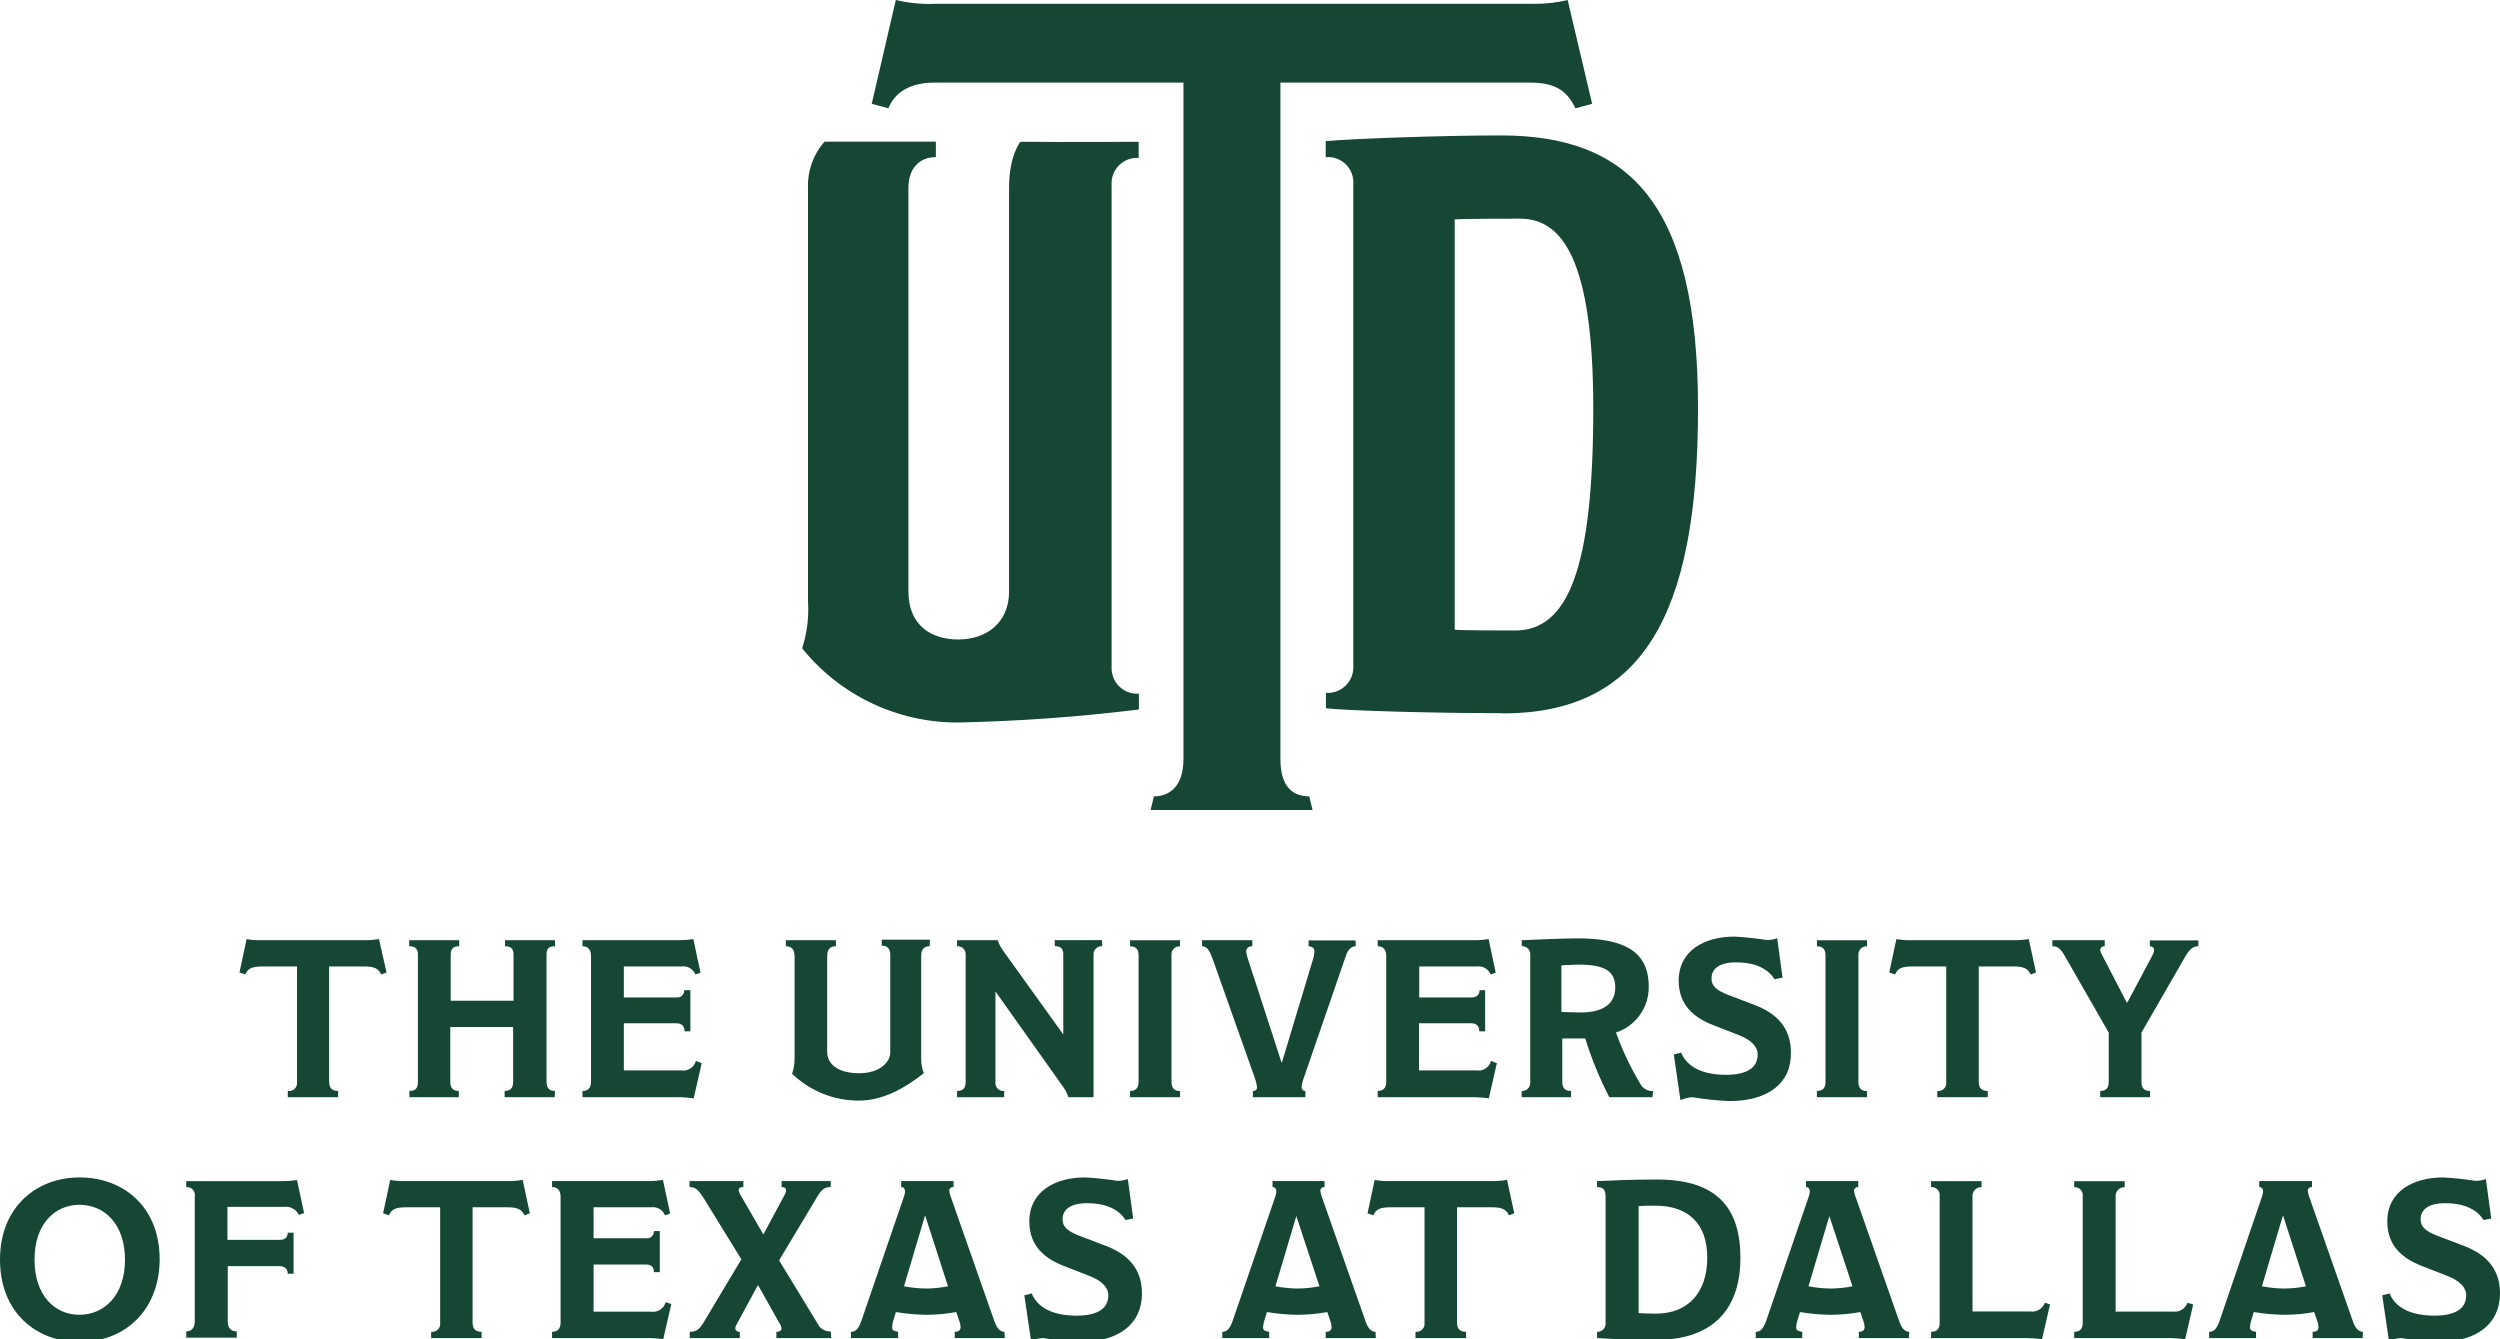
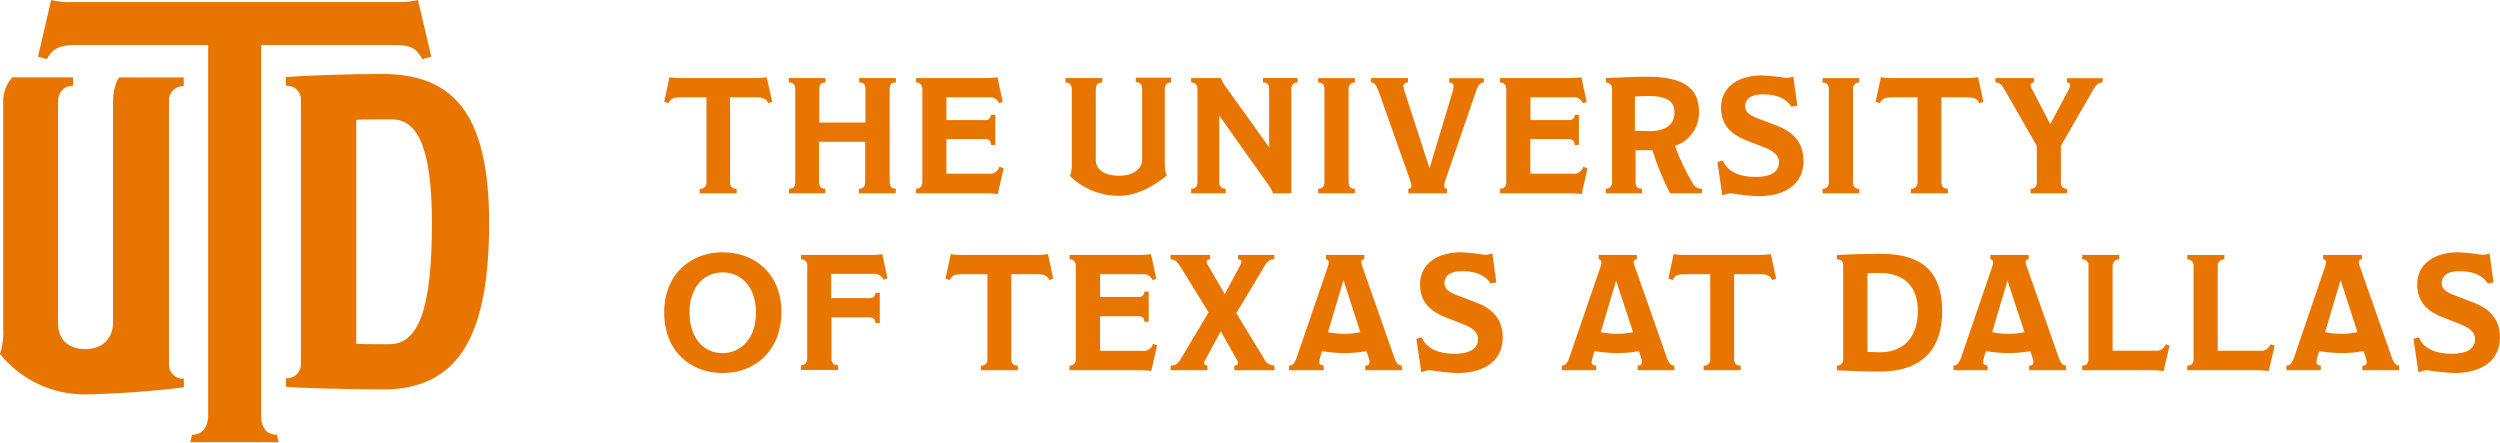
- <svg xmlns="http://www.w3.org/2000/svg" fill="#154734" viewBox="0 0 311.42 166.68">
-   <g>
+ <svg xmlns="http://www.w3.org/2000/svg" viewBox="0 0 570.42 100.9" fill="#e87500">
+   <g transform="translate(-99.92 0)">
+     <path d="m198.33 12.93-2.08.56c-1-2.07-2.36-3.2-5.66-3.2h-31.09v84.29c0 3.4 1.51 4.62 3.59 4.62l.41 1.7h-20.17l.41-1.7c2 0 3.68-1.32 3.68-4.62v-84.29h-31c-3.21 0-5 1.32-5.76 3.2l-2.07-.56 3-12.93a17.55 17.55 0 0 0 5 .47h74.54a16.57 16.57 0 0 0 4.15-.47zm-11.16 75.91c-8.6 0-19.33-.31-22-.61v-1.92a3.2 3.2 0 0 0 3.41-3 2.26 2.26 0 0 0 0-.26v-60.15a3.15 3.15 0 0 0 -3.44-3.32v-2c3.31-.3 14.35-.71 21.82-.71 16 0 24.56 8.48 24.56 34 0 26.15-7.15 38-24.36 38zm2.18-61.6c-1.45 0-7.52 0-8.14.1v51.1c.62.1 6.79.1 7.52.1 6.63 0 9.74-7.78 9.74-27.67 0-18.68-3.94-23.63-9.12-23.63zm-47.51-7.58v-2s-8.18.06-14.72 0c0 0-1.42 1.65-1.42 5.71v50.29c0 4-2.91 6-6.33 6-3.21 0-6.21-1.62-6.21-6v-50.26c0-2.52 1.45-3.83 3.42-3.83v-1.92h-13.87a8.21 8.21 0 0 0 -2.06 5.75v51.5a15.73 15.73 0 0 1 -.73 5.86 24.83 24.83 0 0 0 19.48 9.24 222.27 222.27 0 0 0 22.47-1.62v-1.97a3.19 3.19 0 0 1 -3.4-3 2.18 2.18 0 0 1 0-.25v-60.16a3.17 3.17 0 0 1 3-3.33 2.41 2.41 0 0 1 .38 0z" />
+   </g>
+   <g transform="translate(111.4295 -139.7161) scale(1.345)">
    <path d="m48.15 121.14-.67.25c-.31-.72-.84-1-2.1-1h-4.38v14.37c0 .86.45 1.14 1.12 1.14v.78h-6.27v-.78a1 1 0 0 0 1.15-.9 1.31 1.31 0 0 0 0-.28v-14.33h-4.29c-1.34 0-1.82.25-2.16 1l-.72-.25.89-4.16a8.6 8.6 0 0 0 1.68.14h13.31a10.87 10.87 0 0 0 1.5-.14z" />
    <path d="m69.09 136.68h-6.23v-.78c.67 0 1.06-.33 1.06-1.12v-6.85h-7.83v6.85c0 .76.37 1.12 1.06 1.12v.78h-6.15v-.78c.75 0 1.06-.33 1.06-1.12v-15.85c0-.78-.39-1.06-1.09-1.06v-.75h6.23v.75c-.67 0-1.06.25-1.06 1.06v5.73h7.83v-5.73c0-.81-.39-1.06-1.06-1.06v-.75h6.23v.75c-.73 0-1.06.25-1.06 1.06v15.85c0 .79.39 1.12 1.06 1.12z" />
    <path d="m87.41 132.44-1 4.38a12.19 12.19 0 0 0 -1.59-.14h-12.26v-.78c.7 0 1.06-.39 1.06-1.14v-15.71c0-.76-.39-1.18-1.06-1.18v-.75h12.3a10.87 10.87 0 0 0 1.51-.14l.89 4.19-.64.22a1.59 1.59 0 0 0 -1.7-1h-7.21v3.86h6.52a.87.87 0 0 0 1-.9h.77v5.12h-.73c0-.59-.28-1-1-1h-6.56v5.87h7.13a1.65 1.65 0 0 0 1.85-1.18z" />
    <path d="m115.81 117.87c-.64 0-1.06.34-1.06 1.15v12.77a4.73 4.73 0 0 0 .33 1.9c-2.57 2-5.2 3.41-8.13 3.41a11.9 11.9 0 0 1 -8.28-3.35 5.57 5.57 0 0 0 .31-1.9v-12.69c0-.92-.39-1.29-1.09-1.29v-.75h6.24v.75c-.7 0-1.09.34-1.09 1.29v11.84c0 1.6 1.39 2.69 4 2.69 2.44 0 3.86-1.29 3.86-2.63v-12.06c0-.86-.39-1.2-1.06-1.2v-.75h6z" />
    <path d="m137.31 117.87a1 1 0 0 0 -1.09.91v17.9h-3.13a4.64 4.64 0 0 0 -.67-1.31l-8.36-11.79h-.06v11.2a1 1 0 0 0 .87 1.12h.22v.78h-5.87v-.78c.7 0 1.07-.31 1.07-1.12v-15.85a1 1 0 0 0 -.94-1.06h-.13v-.75h5.06a4.9 4.9 0 0 0 .7 1.34l7.47 10.4v-10c0-.59-.25-1-1.06-1v-.75h5.87z" />
    <path d="m147 136.68h-6.23v-.78c.64 0 1.06-.31 1.06-1.12v-15.78c0-.81-.39-1.12-1.06-1.12v-.75h6.23v.75a1 1 0 0 0 -1.07.93 1.21 1.21 0 0 0 0 .19v15.79c0 .79.39 1.12 1.06 1.12z" />
    <path d="m168.88 117.87c-.54 0-1 .42-1.26 1.29l-5.2 15.09a3.8 3.8 0 0 0 -.28 1.15.45.45 0 0 0 .4.5h.07v.78h-6.54v-.78a.45.45 0 0 0 .52-.38.28.28 0 0 0 0-.09 6.78 6.78 0 0 0 -.44-1.6l-5.09-14.37c-.36-1-.7-1.59-1.32-1.59v-.75h6.26v.75c-.48 0-.76.28-.76.62a3.39 3.39 0 0 0 .17.84l4.22 13h.06l3.86-12.8a4.21 4.21 0 0 0 .19-1c0-.36-.19-.64-.73-.64v-.75h5.85z" />
    <path d="m186.46 132.44-1 4.38a12.19 12.19 0 0 0 -1.6-.14h-12.24v-.78c.7 0 1.06-.39 1.06-1.14v-15.71c0-.76-.39-1.18-1.06-1.18v-.75h12.3a10.87 10.87 0 0 0 1.51-.14l.89 4.19-.64.22a1.6 1.6 0 0 0 -1.71-1h-7.18v3.86h6.51c.73 0 1-.42 1-.9h.7v5.12h-.73c0-.59-.28-1-1-1h-6.51v5.87h7.13a1.62 1.62 0 0 0 1.84-1.18z" />
    <path d="m205.84 136.68h-5.37a45.21 45.21 0 0 1 -3-7.32h-2.86v5.42c0 .81.39 1.12 1.09 1.12v.78h-6.15v-.78a1 1 0 0 0 1.07-.93 1.21 1.21 0 0 0 0-.19v-15.85a1 1 0 0 0 -.94-1.06h-.12v-.75c2-.09 5.45-.23 6.93-.23 5.62 0 8.89 1.49 8.89 6a5.93 5.93 0 0 1 -4.08 5.73 36.21 36.21 0 0 0 3.13 6.56 1.7 1.7 0 0 0 1.51.73zm-9.13-16.52c-.65 0-1.49.06-2.21.09v5.81c.58 0 1.73.06 2.43.06 3 0 4.28-1.26 4.28-3.11s-1.05-2.85-4.5-2.85z" />
    <path d="m215.4 137.16a38.73 38.73 0 0 1 -4.56-.48 4 4 0 0 0 -1.51.37l-.83-5.7.92-.23c.5 1.26 1.9 2.74 5.53 2.77 3.11 0 4-1.18 4-2.54 0-1-.84-1.82-2.35-2.41l-3.16-1.23c-2.37-.92-4.33-2.46-4.33-5.56 0-3.77 3.27-5.48 6.93-5.48a38.18 38.18 0 0 1 4 .42 3.4 3.4 0 0 0 1.34-.22l.67 4.92-1 .19c-.72-1.14-2.15-2.1-4.78-2.1-2.46 0-3.07 1.07-3.07 2s.58 1.48 2.12 2.07l3.36 1.28c2.37.93 4.41 2.58 4.41 5.87.08 3.8-2.8 6.06-7.69 6.06z" />
    <path d="m232.57 136.68h-6.24v-.78c.65 0 1.07-.31 1.07-1.12v-15.78c0-.81-.4-1.12-1.07-1.12v-.75h6.24v.75a1 1 0 0 0 -1.07.93 1.21 1.21 0 0 0 0 .19v15.79c0 .79.39 1.12 1.06 1.12z" />
    <path d="m253.62 121.14-.67.25c-.31-.72-.84-1-2.1-1h-4.36v14.37c0 .86.45 1.14 1.12 1.14v.78h-6.29v-.78a1 1 0 0 0 1.12-.86 1.31 1.31 0 0 0 0-.28v-14.37h-4.22c-1.35 0-1.82.25-2.16 1l-.72-.25.89-4.16a8.6 8.6 0 0 0 1.68.14h13.3a10.87 10.87 0 0 0 1.51-.14z" />
    <path d="m273.83 117.87c-.64 0-1.09.37-1.62 1.29l-5.45 9.47v6.15c0 .81.39 1.12 1.06 1.12v.78h-6.2v-.78c.7 0 1.06-.33 1.06-1.12v-6.15l-5.4-9.42c-.55-1-.92-1.34-1.62-1.34v-.75h6.52v.75a.51.51 0 0 0 -.56.44v.07a1.44 1.44 0 0 0 .19.5l3.11 6h.08l3.08-5.79a1.91 1.91 0 0 0 .25-.69c0-.26-.09-.51-.53-.51v-.75h6.06z" />
+   </g>
+   <g transform="translate(151.55 -139.7161) scale(1.345)">
    <path d="m9.89 167.16c-5.37 0-9.89-3.66-9.89-10.26s4.61-10.23 9.89-10.23c5.45 0 10 3.61 10 10.23-.05 6.32-4.3 10.26-10 10.26zm0-17.08c-3 0-5.59 2.32-5.59 6.82s2.54 6.88 5.59 6.88 5.68-2.38 5.68-6.85-2.57-6.85-5.68-6.85z" />
    <path d="m37.88 151.11-.65.23a1.81 1.81 0 0 0 -1.9-1h-7v4.11h6.51c.76 0 1-.42 1-.9h.73v5.12h-.73c0-.53-.28-.95-1.06-.95h-6.41v6.87c0 .9.45 1.26 1.12 1.26v.78h-6.29v-.78c.64 0 1.06-.42 1.06-1.26v-15.54a1 1 0 0 0 -.8-1.17 1.13 1.13 0 0 0 -.26 0v-.75h12a12.29 12.29 0 0 0 1.8-.13z" />
    <path d="m66 151.14-.67.25c-.31-.72-.84-1-2.1-1h-4.36v14.37c0 .86.45 1.14 1.12 1.14v.78h-6.28v-.78a1 1 0 0 0 1.12-.86 1.31 1.31 0 0 0 0-.28v-14.37h-4.23c-1.34 0-1.82.25-2.15 1l-.73-.25.89-4.16a8.6 8.6 0 0 0 1.68.14h13.31a10.87 10.87 0 0 0 1.51-.14z" />
    <path d="m83.62 162.44-1 4.38a12.19 12.19 0 0 0 -1.59-.14h-12.26v-.78c.7 0 1.06-.39 1.06-1.14v-15.71c0-.76-.39-1.18-1.06-1.18v-.75h12.3a10.87 10.87 0 0 0 1.51-.14l.9 4.19-.65.22a1.59 1.59 0 0 0 -1.7-1h-7.19v3.86h6.52a.87.87 0 0 0 1-.9h.73v5.12h-.73c0-.59-.28-.95-1-.95h-6.52v5.87h7.13a1.63 1.63 0 0 0 1.85-1.18z" />
    <path d="m103.55 166.68h-6.84v-.78c.47 0 .64-.19.64-.45a1.17 1.17 0 0 0 -.25-.61l-2.65-4.72h-.06l-2.57 4.75a1.31 1.31 0 0 0 -.23.56c0 .25.14.47.56.47v.78h-6.23v-.78c.73 0 1.17-.22 1.73-1.17l4.7-7.86-4.7-7.63c-.64-1-1-1.37-1.76-1.37v-.75h6.71v.75c-.45 0-.59.17-.59.42a2.2 2.2 0 0 0 .31.7l2.77 4.78 2.63-4.89a1.72 1.72 0 0 0 .2-.59c0-.25-.17-.42-.56-.42v-.75h6.12v.75c-.73 0-1.12.25-1.73 1.29l-4.7 7.84 4.75 7.8a1.75 1.75 0 0 0 1.68 1.06z" />
    <path d="m125.16 166.68h-6.23v-.78c.56 0 .73-.25.73-.61a2.09 2.09 0 0 0 -.15-.7l-.39-1.15a20.73 20.73 0 0 1 -3.77.34 24.78 24.78 0 0 1 -3.75-.34l-.39 1.29a4.48 4.48 0 0 0 -.08.64c0 .31.2.45.75.53v.78h-5.88v-.78c.48 0 .9-.22 1.29-1.34l5.25-15.32a3 3 0 0 0 .2-.78c0-.31-.11-.59-.48-.59v-.75h6.52v.75a.46.46 0 0 0 -.53.38v.1a3.58 3.58 0 0 0 .25.92l5.39 15.37c.34.93.76 1.26 1.23 1.26zm-9.89-15.2h-.06l-2.6 8.75a15.45 15.45 0 0 0 2.8.28 14.17 14.17 0 0 0 2.68-.28z" />
    <path d="m134.5 167.16a38.79 38.79 0 0 1 -4.55-.48 3.77 3.77 0 0 0 -1.51.37l-.84-5.7.92-.23c.5 1.26 1.9 2.74 5.54 2.77 3.1 0 4-1.18 4-2.54 0-1-.84-1.82-2.35-2.41l-3.16-1.23c-2.37-.92-4.33-2.46-4.33-5.56 0-3.77 3.27-5.48 6.93-5.48a38.18 38.18 0 0 1 4 .42 3.4 3.4 0 0 0 1.34-.22l.67 4.92-.95.19c-.73-1.14-2.15-2.1-4.78-2.1-2.46 0-3.07 1.07-3.07 2s.58 1.48 2.12 2.07l3.36 1.28c2.37.93 4.41 2.58 4.41 5.87.02 3.8-2.86 6.06-7.75 6.06z" />
    <path d="m171.38 166.68h-6.24v-.78c.56 0 .73-.25.73-.61a2.35 2.35 0 0 0 -.14-.7l-.39-1.15a20.73 20.73 0 0 1 -3.77.34 24.78 24.78 0 0 1 -3.75-.34l-.39 1.29a3.4 3.4 0 0 0 -.09.64c0 .31.2.45.76.53v.78h-5.84v-.78c.47 0 .89-.22 1.28-1.34l5.26-15.32a3 3 0 0 0 .19-.78c0-.31-.11-.59-.47-.59v-.75h6.48v.75a.48.48 0 0 0 -.53.41v.07a3.58 3.58 0 0 0 .25.92l5.4 15.37c.33.93.75 1.26 1.23 1.26zm-9.9-15.2-2.6 8.75a15.35 15.35 0 0 0 2.79.28 14.36 14.36 0 0 0 2.69-.28z" />
    <path d="m188.63 151.14-.67.25c-.31-.72-.84-1-2.1-1h-4.36v14.37c0 .86.45 1.14 1.12 1.14v.78h-6.29v-.78a1 1 0 0 0 1.12-.86 1.31 1.31 0 0 0 0-.28v-14.37h-4.22c-1.35 0-1.82.25-2.16 1l-.72-.25.89-4.16a8.6 8.6 0 0 0 1.68.14h13.3a10.87 10.87 0 0 0 1.51-.14z" />
    <path d="m206.22 166.91c-2.52 0-5.59-.11-7.27-.23v-.78a1 1 0 0 0 1.05-.9v-16c0-.9-.39-1.12-1.06-1.12v-.75c1.87-.09 4.44-.2 7.49-.2 7.38 0 10.37 3.47 10.37 9.76.01 5.75-2.8 10.22-10.58 10.22zm0-16.72c-.84 0-1.57 0-2.1.06v13.33c.53 0 1.34.06 2.1.06 4.19 0 6.45-2.74 6.45-7s-2.43-6.45-6.45-6.45z" />
    <path d="m237.78 166.68h-6.23v-.78c.55 0 .72-.25.72-.61a2.35 2.35 0 0 0 -.14-.7l-.39-1.15a20.73 20.73 0 0 1 -3.77.34 24.78 24.78 0 0 1 -3.75-.34l-.39 1.29a2.74 2.74 0 0 0 -.08.64c0 .31.19.45.75.53v.78h-5.79v-.78c.47 0 .89-.22 1.29-1.34l5.25-15.32a3 3 0 0 0 .2-.78c0-.31-.12-.59-.48-.59v-.75h6.51v.75a.48.48 0 0 0 -.53.41v.07a3.23 3.23 0 0 0 .26.92l5.39 15.37c.34.93.76 1.26 1.23 1.26zm-9.9-15.2-2.6 8.75a15.35 15.35 0 0 0 2.79.28 14.36 14.36 0 0 0 2.69-.28z" />
    <path d="m255.37 162.49-1 4.33a15.75 15.75 0 0 0 -1.82-.14h-12v-.78c.7 0 1.07-.33 1.07-1.14v-15.76a1 1 0 0 0 -.87-1.12h-.2v-.75h6.29v.75a1.08 1.08 0 0 0 -1.13 1 1 1 0 0 0 0 .17v14.32h7.22a1.67 1.67 0 0 0 1.79-1.09z" />
    <path d="m273.2 162.49-1 4.33a15.75 15.75 0 0 0 -1.82-.14h-12v-.78c.7 0 1.06-.33 1.06-1.14v-15.76a1 1 0 0 0 -.87-1.11h-.19v-.75h6.29v.75a1.08 1.08 0 0 0 -1.13 1 1 1 0 0 0 0 .17v14.32h7.16a1.66 1.66 0 0 0 1.78-1.09z" />
    <path d="m294.31 166.68h-6.23v-.78c.56 0 .73-.25.73-.61a2.42 2.42 0 0 0 -.14-.7l-.4-1.15a20.73 20.73 0 0 1 -3.77.34 24.78 24.78 0 0 1 -3.75-.34l-.39 1.29a4.48 4.48 0 0 0 -.08.64c0 .31.2.45.75.53v.78h-5.84v-.78c.48 0 .9-.22 1.29-1.34l5.23-15.32a3 3 0 0 0 .2-.78c0-.31-.11-.59-.48-.59v-.75h6.57v.75a.48.48 0 0 0 -.53.41v.07a3.58 3.58 0 0 0 .25.92l5.39 15.37c.34.93.76 1.26 1.23 1.26zm-9.89-15.2h-.06l-2.6 8.75a15.45 15.45 0 0 0 2.8.28 14.17 14.17 0 0 0 2.68-.28z" />
    <path d="m303.65 167.16a38.79 38.79 0 0 1 -4.55-.48 3.77 3.77 0 0 0 -1.51.37l-.84-5.7.92-.23c.5 1.26 1.9 2.74 5.54 2.77 3.1 0 4-1.18 4-2.54 0-1-.84-1.82-2.35-2.41l-3.15-1.23c-2.37-.92-4.33-2.46-4.33-5.56 0-3.77 3.27-5.48 6.94-5.48a38.18 38.18 0 0 1 4 .42 3.4 3.4 0 0 0 1.34-.22l.67 4.92-.95.19c-.72-1.14-2.15-2.1-4.78-2.1-2.46 0-3.07 1.07-3.07 2s.59 1.48 2.12 2.07l3.36 1.28c2.37.93 4.41 2.58 4.41 5.87 0 3.8-2.87 6.06-7.77 6.06z" />
-     <path d="m198.33 12.93-2.08.56c-1-2.07-2.36-3.2-5.66-3.2h-31.09v84.29c0 3.4 1.51 4.62 3.59 4.62l.41 1.7h-20.17l.41-1.7c2 0 3.68-1.32 3.68-4.62v-84.29h-31c-3.21 0-5 1.32-5.76 3.2l-2.07-.56 3-12.93a17.55 17.55 0 0 0 5 .47h74.54a16.57 16.57 0 0 0 4.15-.47zm-11.16 75.91c-8.6 0-19.33-.31-22-.61v-1.92a3.2 3.2 0 0 0 3.41-3 2.26 2.26 0 0 0 0-.26v-60.15a3.15 3.15 0 0 0 -3.44-3.32v-2c3.31-.3 14.35-.71 21.82-.71 16 0 24.56 8.48 24.56 34 0 26.15-7.15 38-24.36 38zm2.18-61.6c-1.45 0-7.52 0-8.14.1v51.1c.62.1 6.79.1 7.52.1 6.63 0 9.74-7.78 9.74-27.67 0-18.68-3.94-23.63-9.12-23.63zm-47.51-7.58v-2s-8.18.06-14.72 0c0 0-1.42 1.65-1.42 5.71v50.29c0 4-2.91 6-6.33 6-3.21 0-6.21-1.62-6.21-6v-50.26c0-2.52 1.45-3.83 3.42-3.83v-1.92h-13.87a8.21 8.21 0 0 0 -2.06 5.75v51.5a15.73 15.73 0 0 1 -.73 5.86 24.83 24.83 0 0 0 19.48 9.24 222.27 222.27 0 0 0 22.47-1.62v-1.97a3.19 3.19 0 0 1 -3.4-3 2.18 2.18 0 0 1 0-.25v-60.16a3.17 3.17 0 0 1 3-3.33 2.41 2.41 0 0 1 .38 0z" />
  </g>
</svg>
